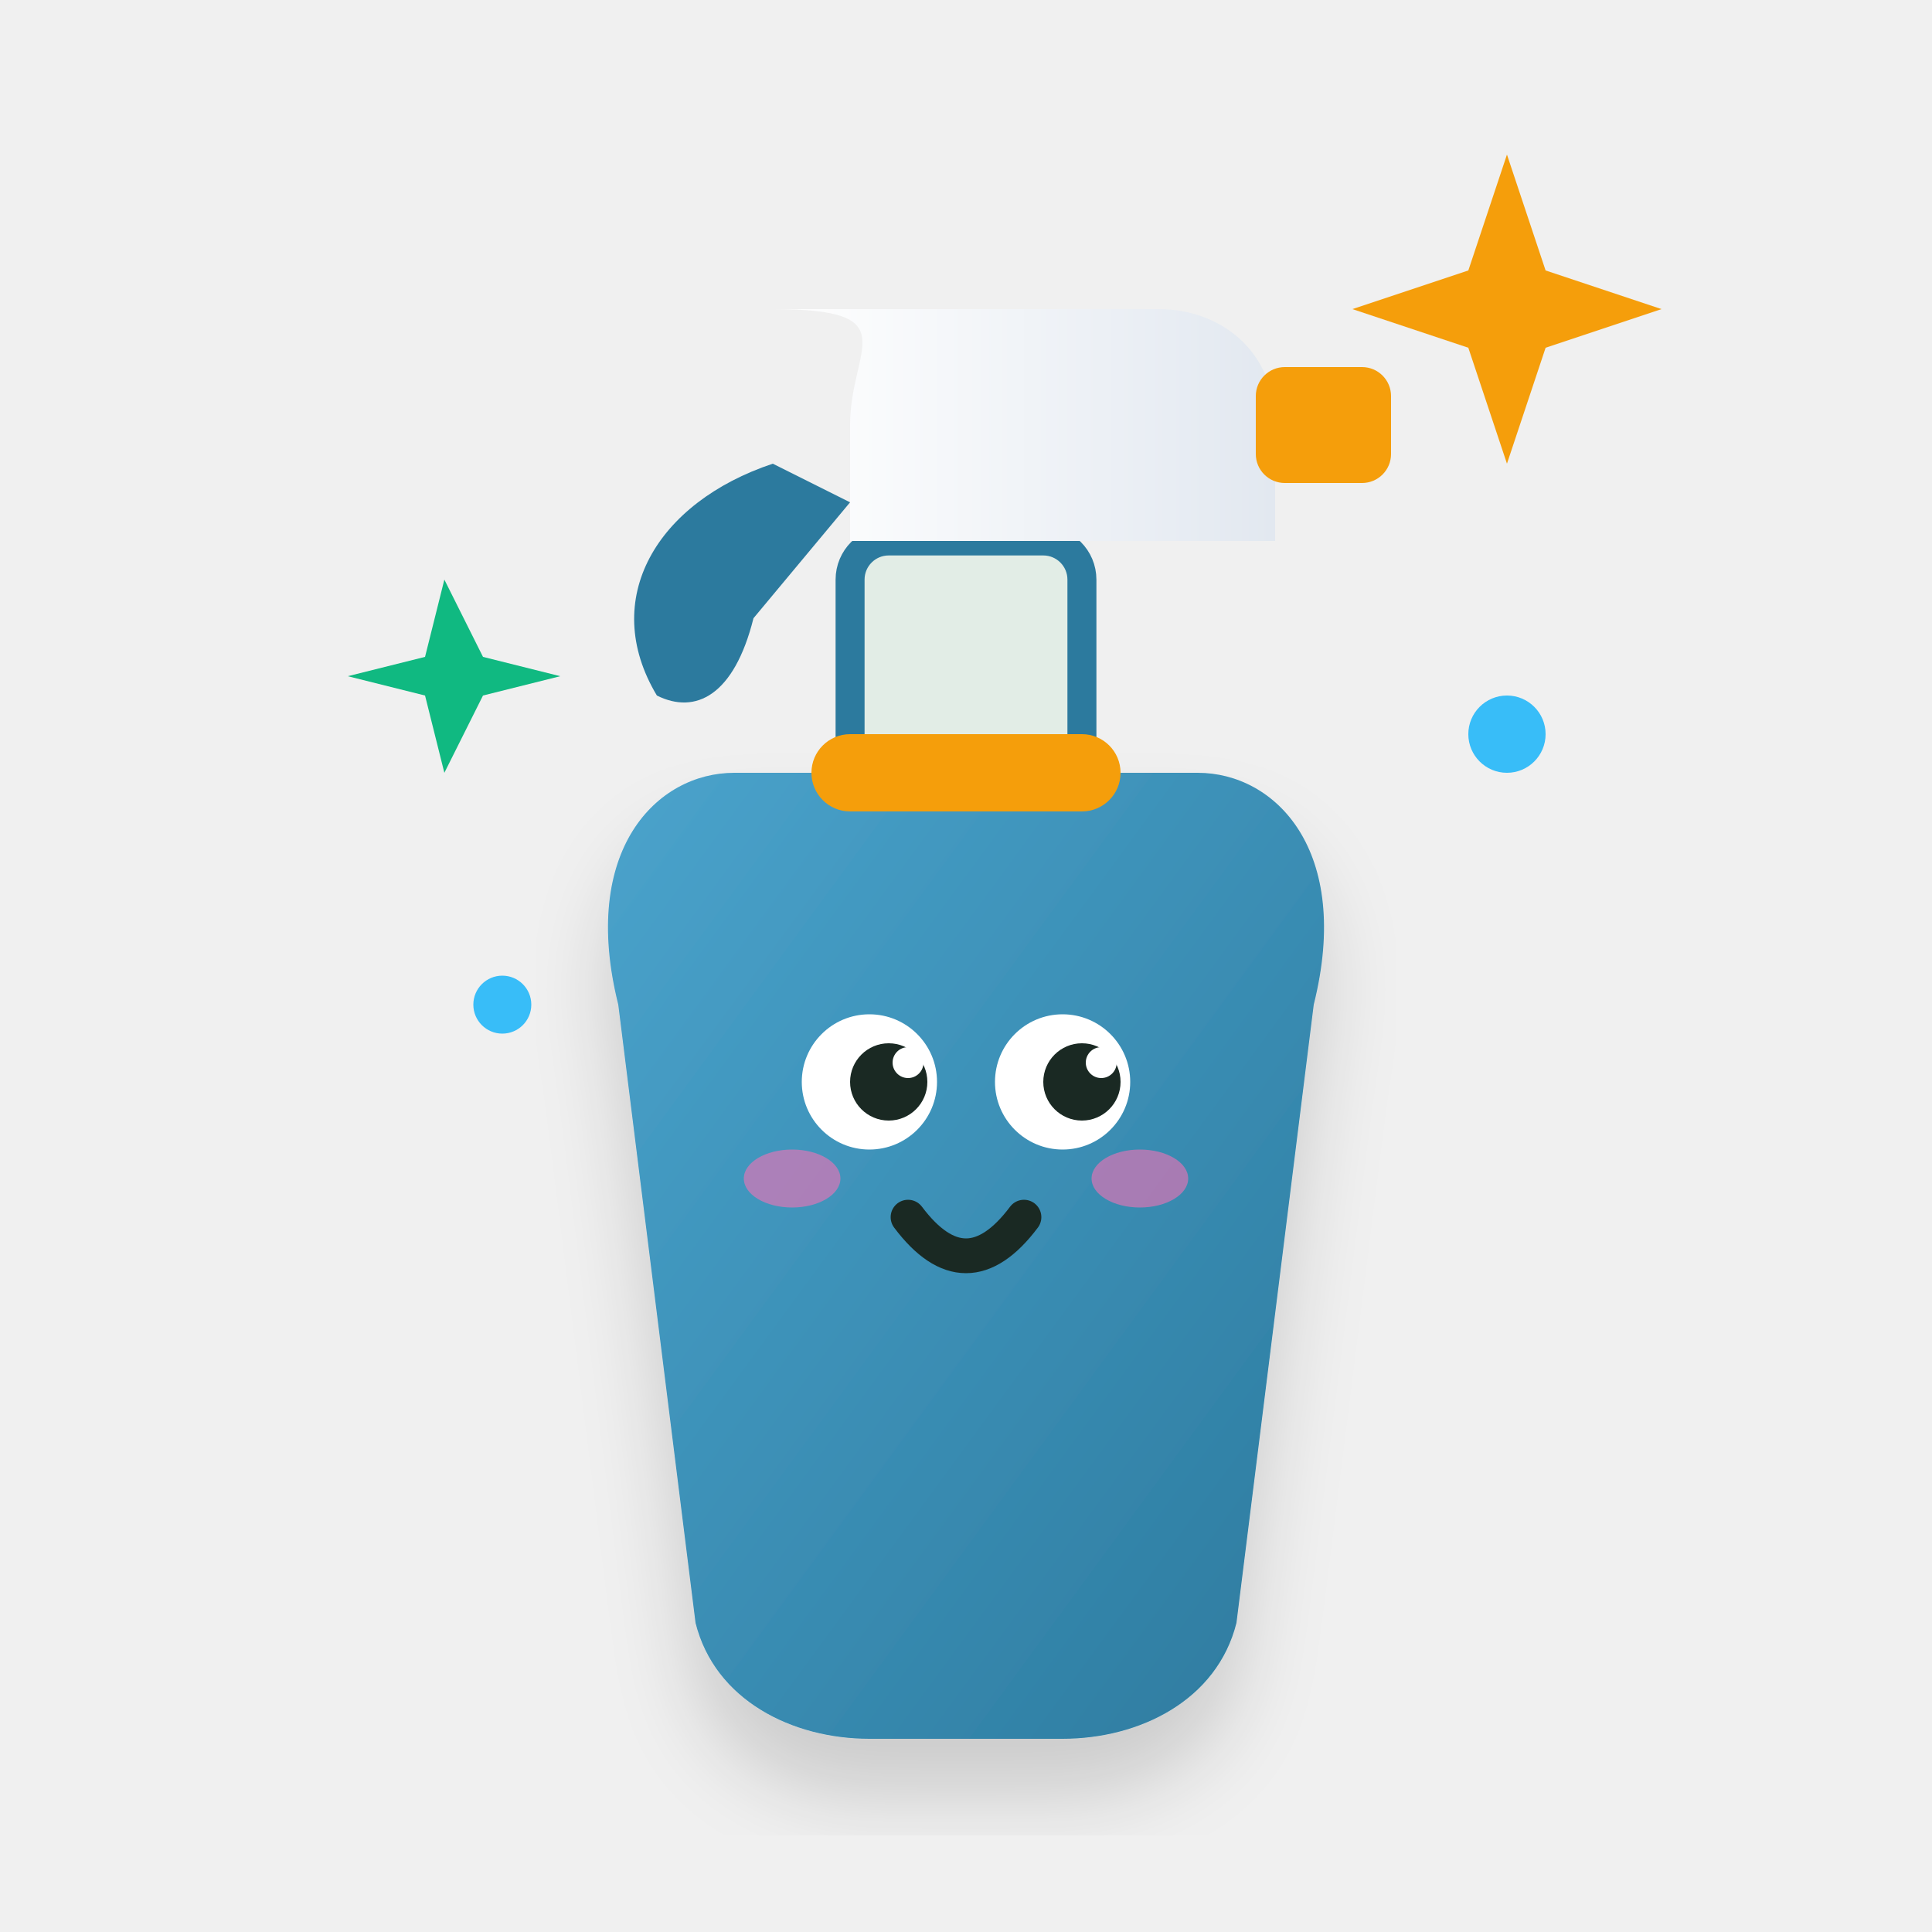
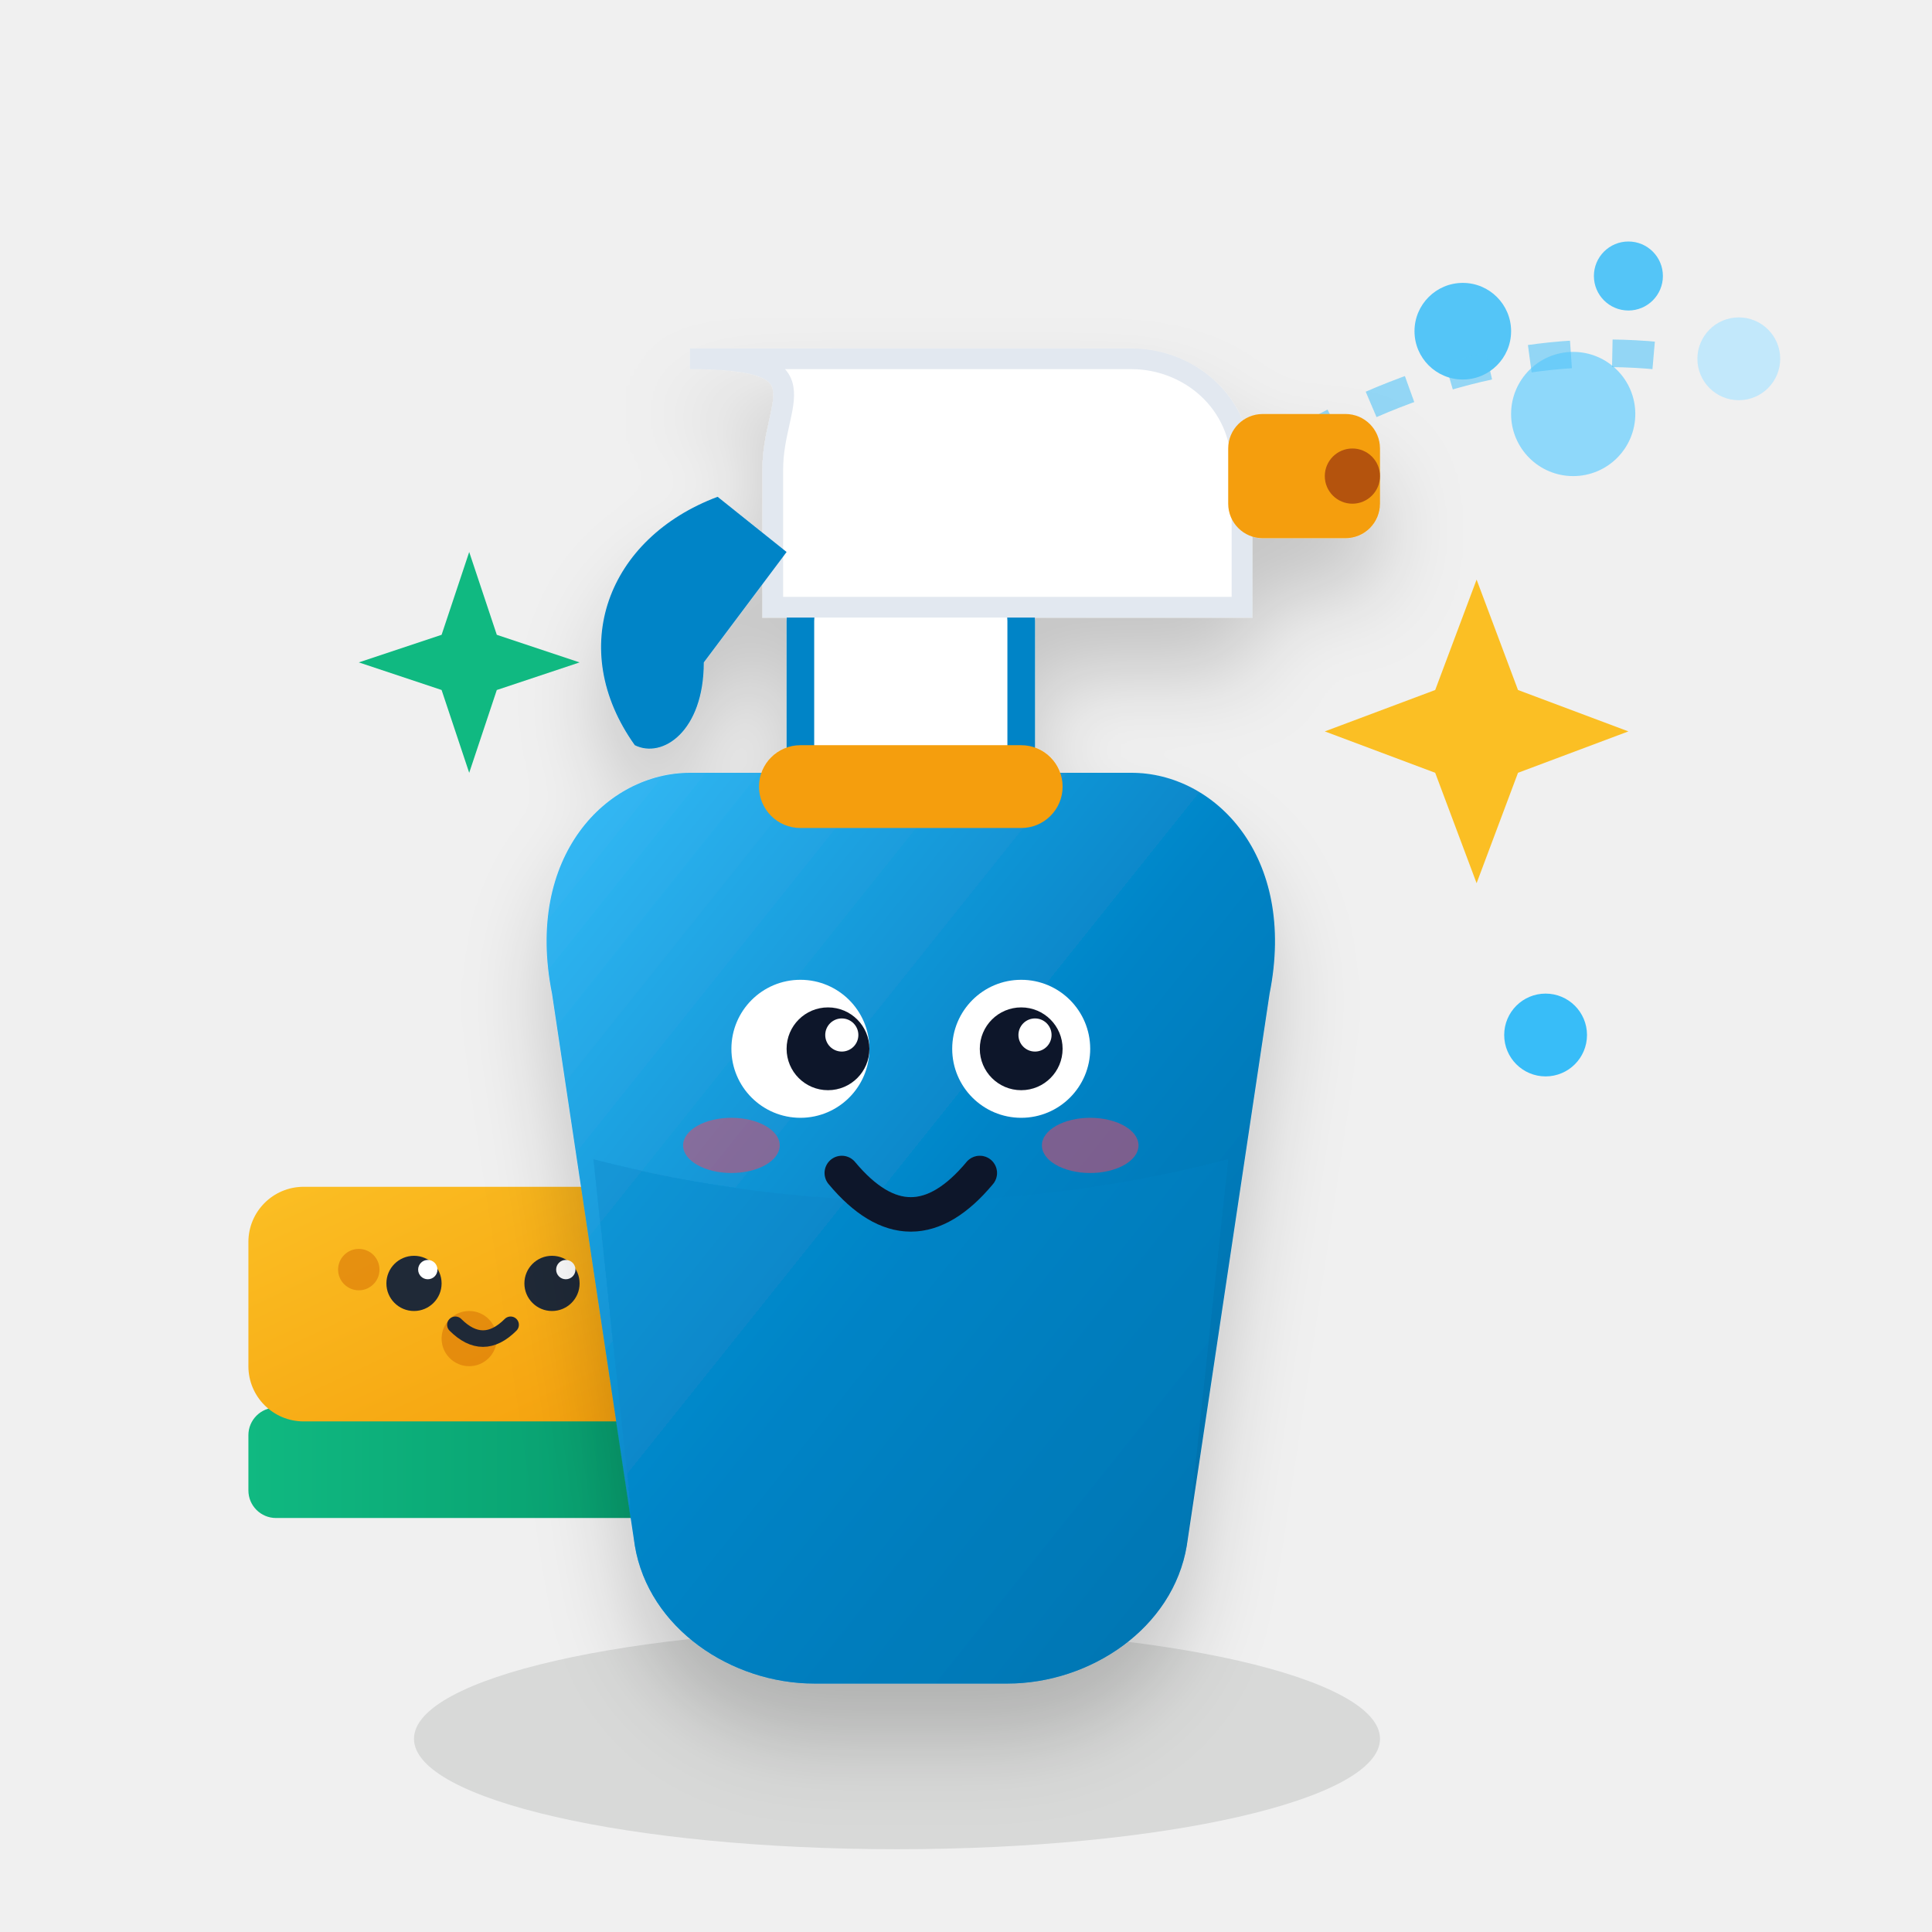
- <svg xmlns="http://www.w3.org/2000/svg" viewBox="0 0 100 100" width="100" height="100">
+ <svg xmlns="http://www.w3.org/2000/svg" viewBox="0 0 140 140" width="140" height="140">
  <defs>
    <linearGradient id="bottleGrad" x1="0%" y1="0%" x2="100%" y2="100%">
-       <stop offset="0%" stop-color="#4aa3cc" />
-       <stop offset="100%" stop-color="#2c7a9e" />
+       <stop offset="0%" stop-color="#38bdf8" />
+       <stop offset="50%" stop-color="#0284c7" />
+       <stop offset="100%" stop-color="#0369a1" />
    </linearGradient>
-     <linearGradient id="nozzleGrad" x1="0%" y1="0%" x2="100%" y2="0%">
-       <stop offset="0%" stop-color="#ffffff" />
-       <stop offset="100%" stop-color="#e2e8f0" />
+     <linearGradient id="spongeGrad" x1="0%" y1="0%" x2="100%" y2="100%">
+       <stop offset="0%" stop-color="#fbbf24" />
+       <stop offset="100%" stop-color="#f59e0b" />
    </linearGradient>
-     <filter id="shadow" x="-10%" y="-10%" width="120%" height="120%">
-       <feDropShadow dx="0" dy="3" stdDeviation="2" flood-opacity="0.15" />
+     <linearGradient id="spongeScrub" x1="0%" y1="0%" x2="100%" y2="0%">
+       <stop offset="0%" stop-color="#10b981" />
+       <stop offset="100%" stop-color="#059669" />
+     </linearGradient>
+     <filter id="softShadow" x="-20%" y="-20%" width="140%" height="140%">
+       <feDropShadow dx="0" dy="4" stdDeviation="3" flood-opacity="0.18" />
    </filter>
  </defs>
-   <path d="M 38,40 L 62,40 C 66,40 70,44 68,52 L 64,84 C 63,88 59,90 55,90 L 45,90 C 41,90 37,88 36,84 L 32,52 C 30,44 34,40 38,40 Z" fill="url(#bottleGrad)" filter="url(#shadow)" />
-   <rect x="44" y="28" width="12" height="13" rx="2" fill="#e2ede6" stroke="#2c7a9e" stroke-width="1.5" />
-   <rect x="42" y="38" width="16" height="4" rx="2" fill="#f59e0b" />
-   <path d="M 40,16 L 60,16 C 63,16 66,18 66,22 L 66,28 L 44,28 L 44,22 C 44,18 47,16 40,16 Z" fill="url(#nozzleGrad)" />
-   <path d="M 40,24 C 34,26 31,31 34,36 C 36,37 38,36 39,32 L 44,26 Z" fill="#2c7a9e" />
-   <rect x="65" y="19" width="7" height="6" rx="1.5" fill="#f59e0b" />
-   <circle cx="45" cy="56" r="3.5" fill="#ffffff" />
-   <circle cx="46" cy="56" r="2" fill="#1a2923" />
-   <circle cx="47" cy="55" r="0.8" fill="#ffffff" />
-   <circle cx="55" cy="56" r="3.5" fill="#ffffff" />
-   <circle cx="56" cy="56" r="2" fill="#1a2923" />
-   <circle cx="57" cy="55" r="0.8" fill="#ffffff" />
-   <ellipse cx="41" cy="61" rx="2.5" ry="1.5" fill="#f472b6" opacity="0.6" />
-   <ellipse cx="59" cy="61" rx="2.5" ry="1.5" fill="#f472b6" opacity="0.6" />
-   <path d="M 47,63 Q 50,67 53,63" fill="none" stroke="#1a2923" stroke-width="1.8" stroke-linecap="round" />
-   <path d="M 76,14 L 78,8 L 80,14 L 86,16 L 80,18 L 78,24 L 76,18 L 70,16 Z" fill="#f59e0b" />
-   <path d="M 22,34 L 23,30 L 25,34 L 29,35 L 25,36 L 23,40 L 22,36 L 18,35 Z" fill="#10b981" />
-   <circle cx="78" cy="38" r="2" fill="#38bdf8" />
-   <circle cx="26" cy="52" r="1.5" fill="#38bdf8" />
+   <g opacity="0.85">
+     <circle cx="106" cy="24" r="3.5" fill="#38bdf8" />
+     <circle cx="118" cy="20" r="2.5" fill="#38bdf8" />
+     <circle cx="114" cy="30" r="4.5" fill="#7dd3fc" />
+     <circle cx="126" cy="26" r="3" fill="#bae6fd" />
+     <path d="M 94,32 Q 108,24 122,26" stroke="#38bdf8" stroke-width="2" stroke-dasharray="3 3" fill="none" opacity="0.6" />
+   </g>
+   <ellipse cx="65" cy="126" rx="35" ry="8" fill="#1e2923" opacity="0.12" />
+   <g transform="translate(18, 86)">
+     <rect x="0" y="16" width="36" height="8" rx="2" fill="url(#spongeScrub)" />
+     <rect x="0" y="0" width="36" height="17" rx="4" fill="url(#spongeGrad)" />
+     <circle cx="8" cy="6" r="1.5" fill="#d97706" opacity="0.6" />
+     <circle cx="16" cy="11" r="2" fill="#d97706" opacity="0.6" />
+     <circle cx="27" cy="6" r="1.5" fill="#d97706" opacity="0.6" />
+     <circle cx="12" cy="7" r="2" fill="#1f2937" />
+     <circle cx="22" cy="7" r="2" fill="#1f2937" />
+     <circle cx="13" cy="6" r="0.7" fill="#ffffff" />
+     <circle cx="23" cy="6" r="0.7" fill="#ffffff" />
+     <path d="M 15,10 Q 17,12 19,10" fill="none" stroke="#1f2937" stroke-width="1.2" stroke-linecap="round" />
+   </g>
+   <g filter="url(#softShadow)">
+     <path d="M 50,56 L 82,56 C 88,56 94,62 92,72 L 86,112 C 85,118 79,122 73,122 L 59,122 C 53,122 47,118 46,112 L 40,72 C 38,62 44,56 50,56 Z" fill="url(#bottleGrad)" />
+     <path d="M 43,84 Q 66,90 89,84 L 86,112 C 85,118 79,122 73,122 L 59,122 C 53,122 47,118 46,112 Z" fill="#0284c7" opacity="0.35" />
+     <rect x="58" y="42" width="16" height="16" rx="3" fill="#ffffff" stroke="#0284c7" stroke-width="2" />
+     <rect x="55" y="54" width="22" height="6" rx="3" fill="#f59e0b" />
+     <path d="M 50,26 L 82,26 C 86,26 90,29 90,34 L 90,44 L 56,44 L 56,34 C 56,29 60,26 50,26 Z" fill="#ffffff" stroke="#e2e8f0" stroke-width="1.5" />
+     <path d="M 52,36 C 44,39 41,47 46,54 C 48,55 51,53 51,48 L 57,40 Z" fill="#0284c7" />
+     <rect x="89" y="30" width="11" height="9" rx="2.5" fill="#f59e0b" />
+     <circle cx="98" cy="34.5" r="2" fill="#b45309" />
+     <circle cx="58" cy="76" r="5" fill="#ffffff" />
+     <circle cx="60" cy="76" r="3" fill="#0f172a" />
+     <circle cx="61" cy="75" r="1.2" fill="#ffffff" />
+     <circle cx="74" cy="76" r="5" fill="#ffffff" />
+     <circle cx="74" cy="76" r="3" fill="#0f172a" />
+     <circle cx="75" cy="75" r="1.2" fill="#ffffff" />
+     <ellipse cx="53" cy="83" rx="3.5" ry="2" fill="#f43f5e" opacity="0.5" />
+     <ellipse cx="79" cy="83" rx="3.5" ry="2" fill="#f43f5e" opacity="0.5" />
+     <path d="M 61,85 Q 66,91 71,85" fill="none" stroke="#0f172a" stroke-width="2.5" stroke-linecap="round" />
+   </g>
+   <path d="M 104,50 L 107,42 L 110,50 L 118,53 L 110,56 L 107,64 L 104,56 L 96,53 Z" fill="#fbbf24" />
+   <path d="M 32,46 L 34,40 L 36,46 L 42,48 L 36,50 L 34,56 L 32,50 L 26,48 Z" fill="#10b981" />
+   <circle cx="112" cy="75" r="3" fill="#38bdf8" />
</svg>
